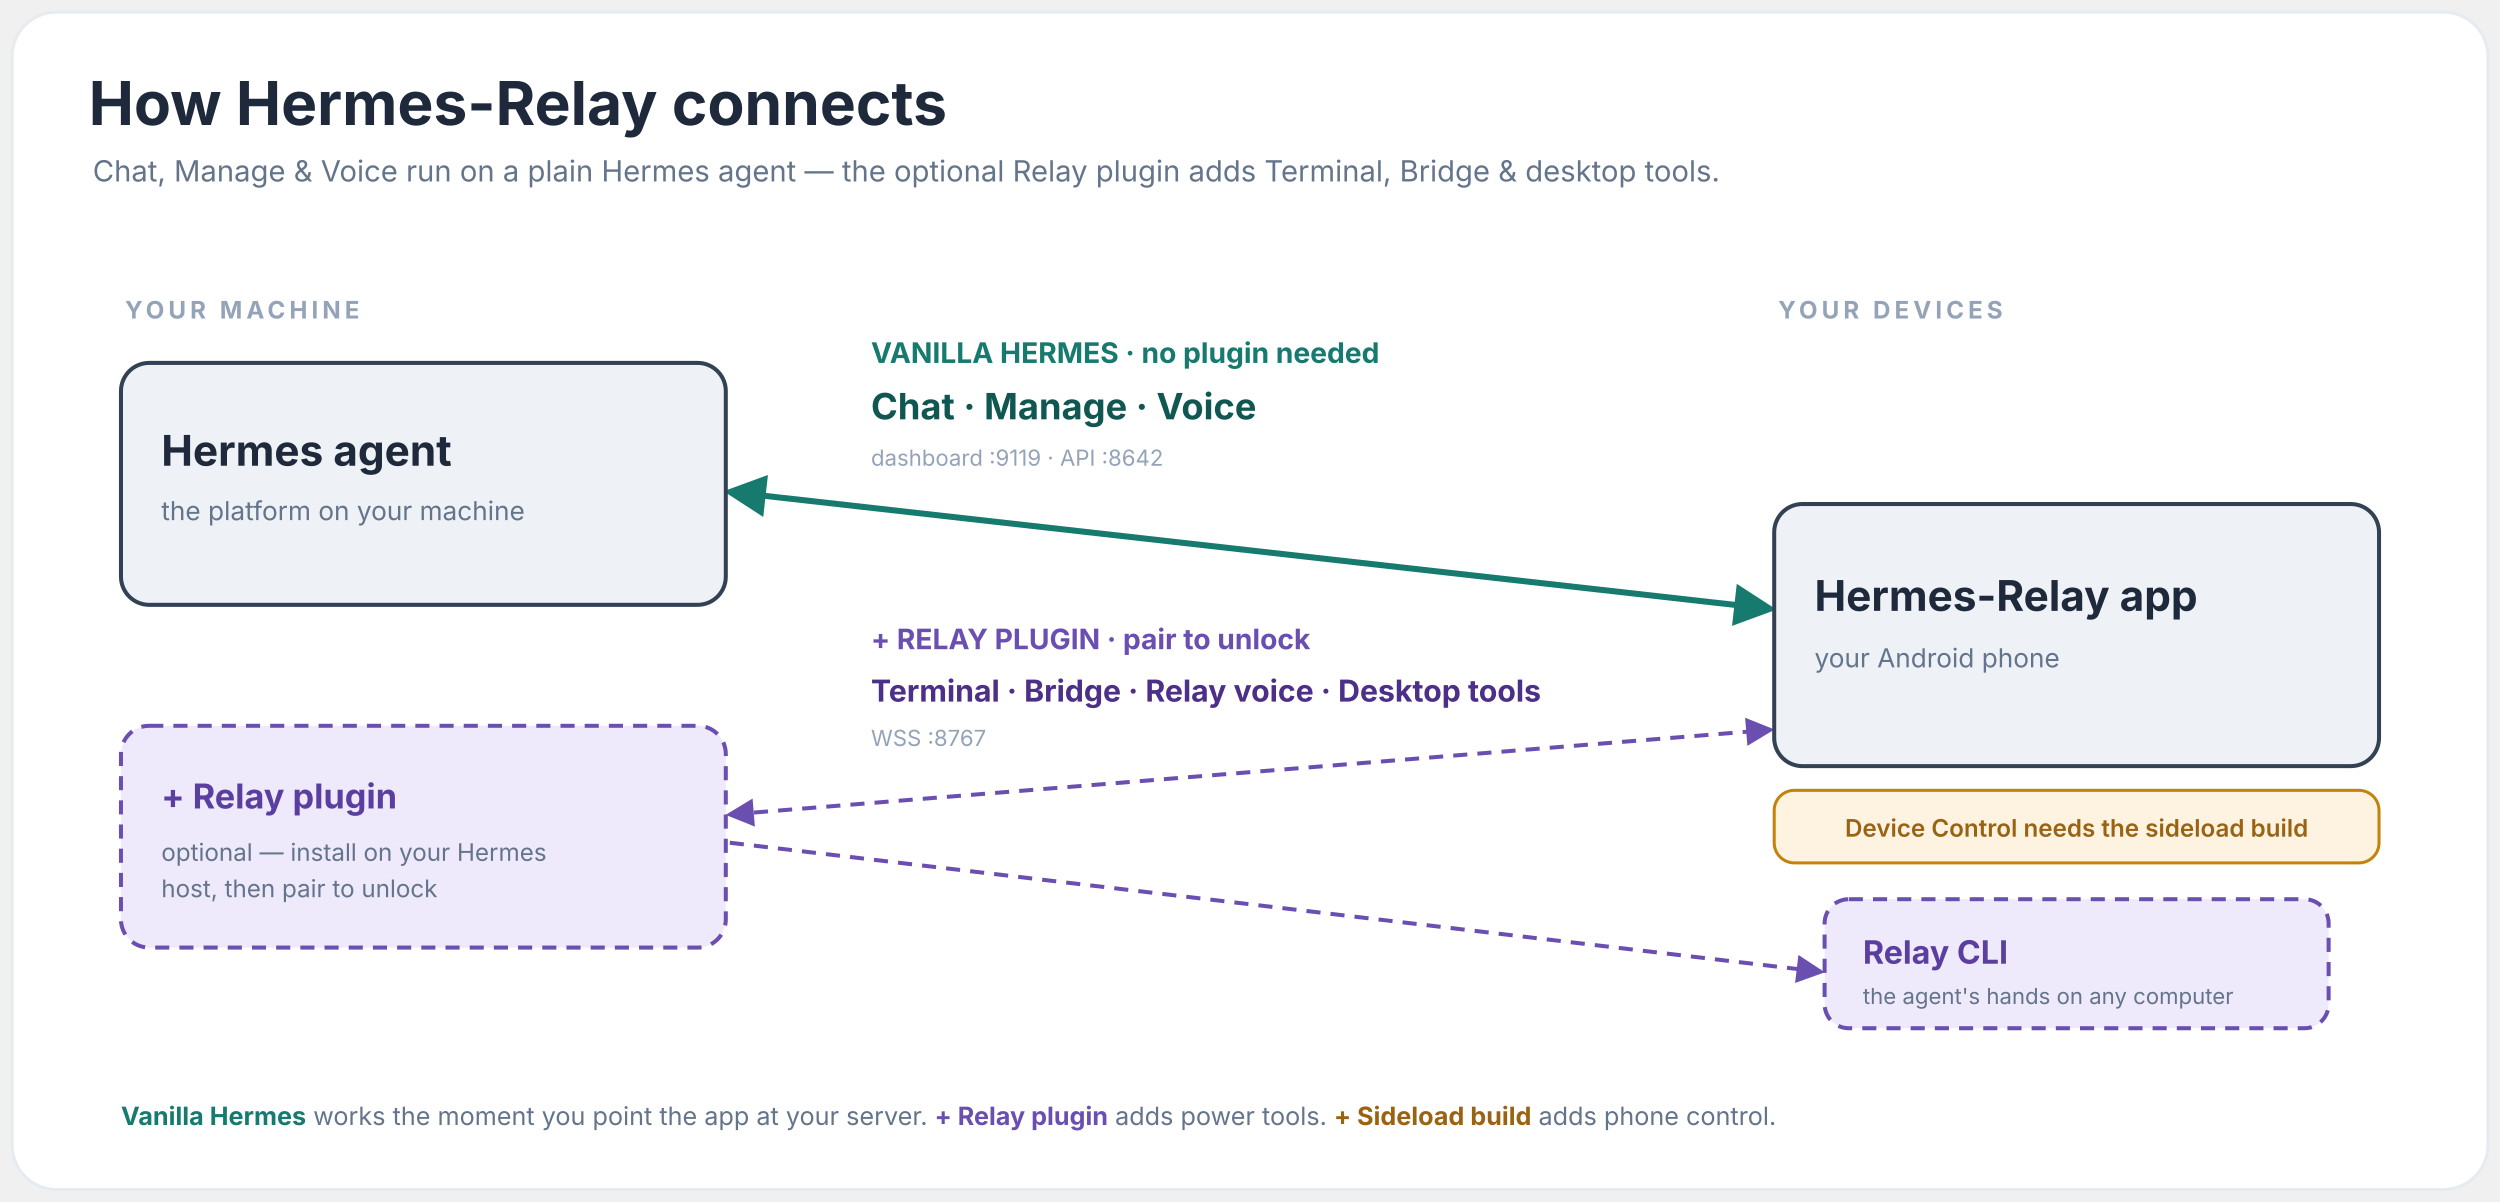
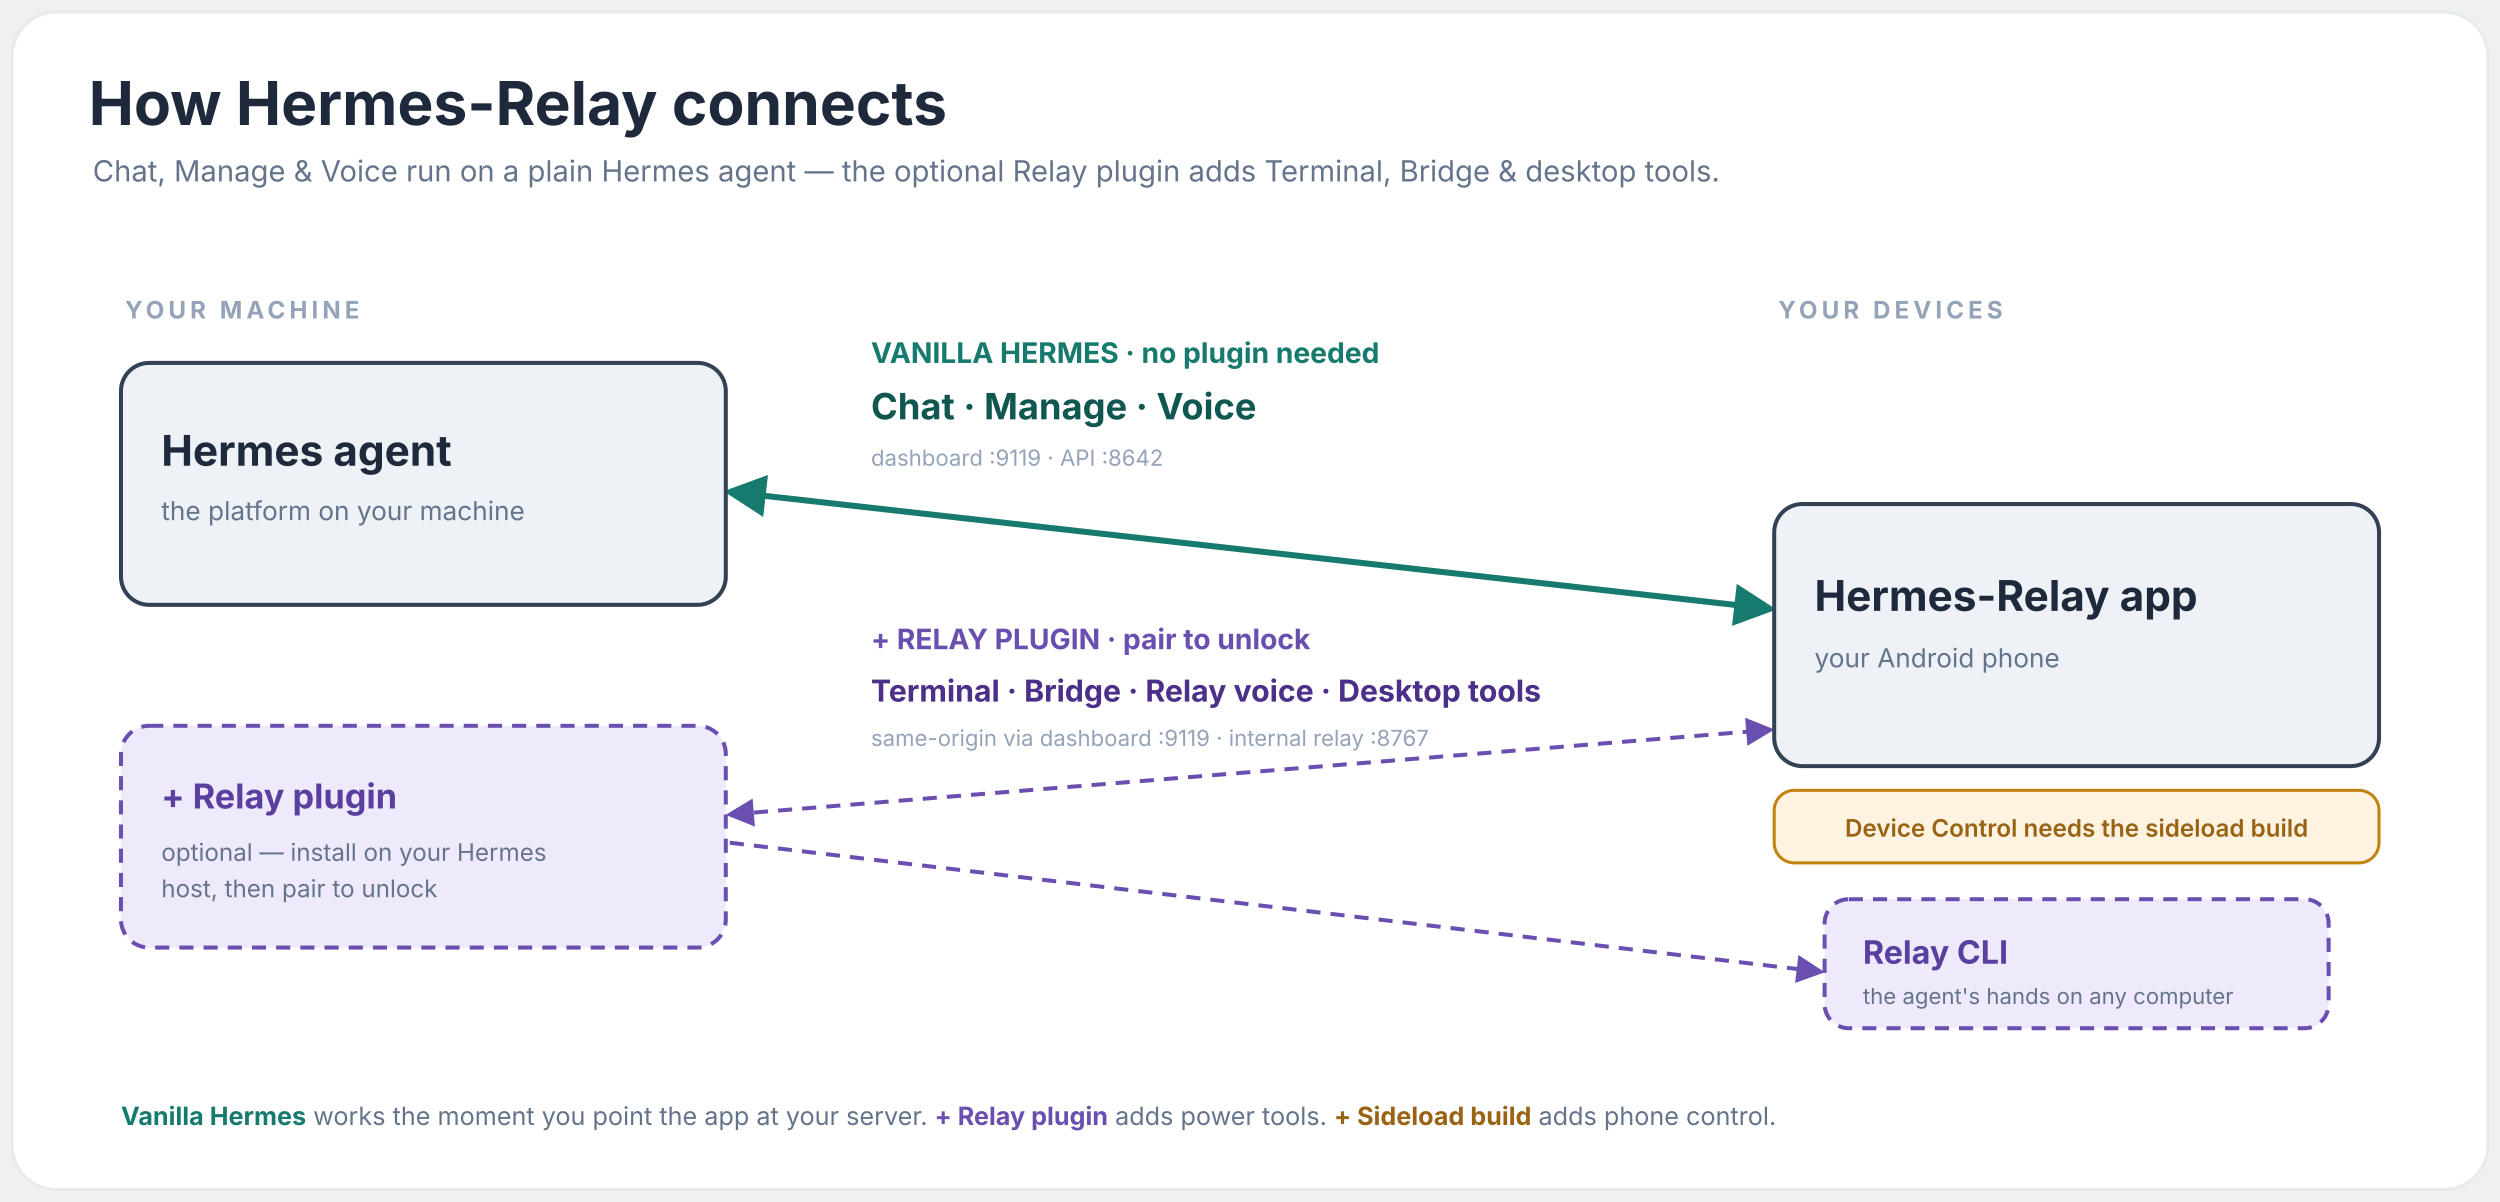
<svg xmlns="http://www.w3.org/2000/svg" viewBox="0 0 1240 596" width="1240" height="596" font-family="Inter, ui-sans-serif, -apple-system, 'Segoe UI', Roboto, sans-serif" role="img" aria-label="How Hermes-Relay connects: Vanilla Hermes (Chat, Manage, Voice) runs on a plain Hermes agent with no plugin; the optional Relay plugin adds Terminal, Bridge, relay voice and desktop tools to the app and CLI; Device Control needs the sideload build.">
  <defs>
    <marker id="ahTeal" viewBox="0 0 10 10" refX="8.5" refY="5" markerWidth="7" markerHeight="7" orient="auto-start-reverse">
      <path d="M0,0 L10,5 L0,10 z" fill="#167a6e" />
    </marker>
    <marker id="ahViolet" viewBox="0 0 10 10" refX="8.5" refY="5" markerWidth="7" markerHeight="7" orient="auto-start-reverse">
      <path d="M0,0 L10,5 L0,10 z" fill="#6b4fb0" />
    </marker>
  </defs>
  <rect x="6" y="6" width="1228" height="584" rx="22" fill="#ffffff" stroke="#e6ebf0" stroke-width="1.5" />
  <text x="44" y="62" font-size="30" font-weight="700" fill="#1e293b">How Hermes-Relay connects</text>
  <text x="46" y="90" font-size="14.5" fill="#64748b">Chat, Manage &amp; Voice run on a plain Hermes agent — the optional Relay plugin adds Terminal, Bridge &amp; desktop tools.</text>
  <text x="62" y="158" font-size="12" font-weight="700" letter-spacing="2" fill="#94a3b8">YOUR MACHINE</text>
  <text x="882" y="158" font-size="12" font-weight="700" letter-spacing="2" fill="#94a3b8">YOUR DEVICES</text>
  <path d="M362,244 L878,302" stroke="#167a6e" stroke-width="3" fill="none" marker-start="url(#ahTeal)" marker-end="url(#ahTeal)" />
  <path d="M362,404 L878,362" stroke="#6b4fb0" stroke-width="2" stroke-dasharray="7 5" fill="none" marker-start="url(#ahViolet)" marker-end="url(#ahViolet)" />
  <path d="M362,418 L903,482" stroke="#6b4fb0" stroke-width="2" stroke-dasharray="7 5" fill="none" marker-end="url(#ahViolet)" />
  <text x="432" y="180" font-size="14" font-weight="700" fill="#167a6e">VANILLA HERMES · no plugin needed</text>
  <text x="432" y="208" font-size="18" font-weight="700" fill="#0f5750">Chat · Manage · Voice</text>
  <text x="432" y="231" font-size="11" fill="#94a3b8">dashboard :9119   ·   API :8642</text>
  <text x="432" y="322" font-size="14" font-weight="700" fill="#6b4fb0">+ RELAY PLUGIN · pair to unlock</text>
  <text x="432" y="348" font-size="15" font-weight="700" fill="#4b2f88">Terminal · Bridge · Relay voice · Desktop tools</text>
-   <text x="432" y="370" font-size="11" fill="#94a3b8">WSS :8767</text>
+   <text x="432" y="370" font-size="11" fill="#94a3b8">same-origin via dashboard :9119 · internal relay :8767</text>
  <rect x="60" y="180" width="300" height="120" rx="14" fill="#eef2f7" stroke="#334155" stroke-width="2" />
  <text x="80" y="231" font-size="21" font-weight="700" fill="#1e293b">Hermes agent</text>
  <text x="80" y="258" font-size="13" fill="#64748b">the platform on your machine</text>
  <rect x="60" y="360" width="300" height="110" rx="14" fill="#efeafb" stroke="#6b4fb0" stroke-width="2" stroke-dasharray="7 5" />
  <text x="80" y="401" font-size="17" font-weight="700" fill="#5b3fa0">+ Relay plugin</text>
  <text x="80" y="427" font-size="12" fill="#64748b">optional — install on your Hermes</text>
  <text x="80" y="445" font-size="12" fill="#64748b">host, then pair to unlock</text>
  <rect x="880" y="250" width="300" height="130" rx="14" fill="#eef2f7" stroke="#334155" stroke-width="2" />
  <text x="900" y="303" font-size="21" font-weight="700" fill="#1e293b">Hermes-Relay app</text>
  <text x="900" y="331" font-size="13" fill="#64748b">your Android phone</text>
  <rect x="880" y="392" width="300" height="36" rx="10" fill="#fdf3e0" stroke="#c2820c" stroke-width="1.5" />
  <text x="1030" y="415" font-size="12" font-weight="600" fill="#9a6313" text-anchor="middle">Device Control needs the sideload build</text>
  <rect x="905" y="446" width="250" height="64" rx="12" fill="#efeafb" stroke="#6b4fb0" stroke-width="2" stroke-dasharray="7 5" />
  <text x="924" y="478" font-size="16" font-weight="700" fill="#5b3fa0">Relay CLI</text>
  <text x="924" y="498" font-size="11" fill="#64748b">the agent's hands on any computer</text>
  <text x="60" y="558" font-size="12.5" fill="#64748b">
    <tspan font-weight="700" fill="#167a6e">Vanilla Hermes</tspan> works the moment you point the app at your server.
    <tspan font-weight="700" fill="#6b4fb0">+ Relay plugin</tspan> adds power tools.
    <tspan font-weight="700" fill="#9a6313">+ Sideload build</tspan> adds phone control.
  </text>
</svg>
